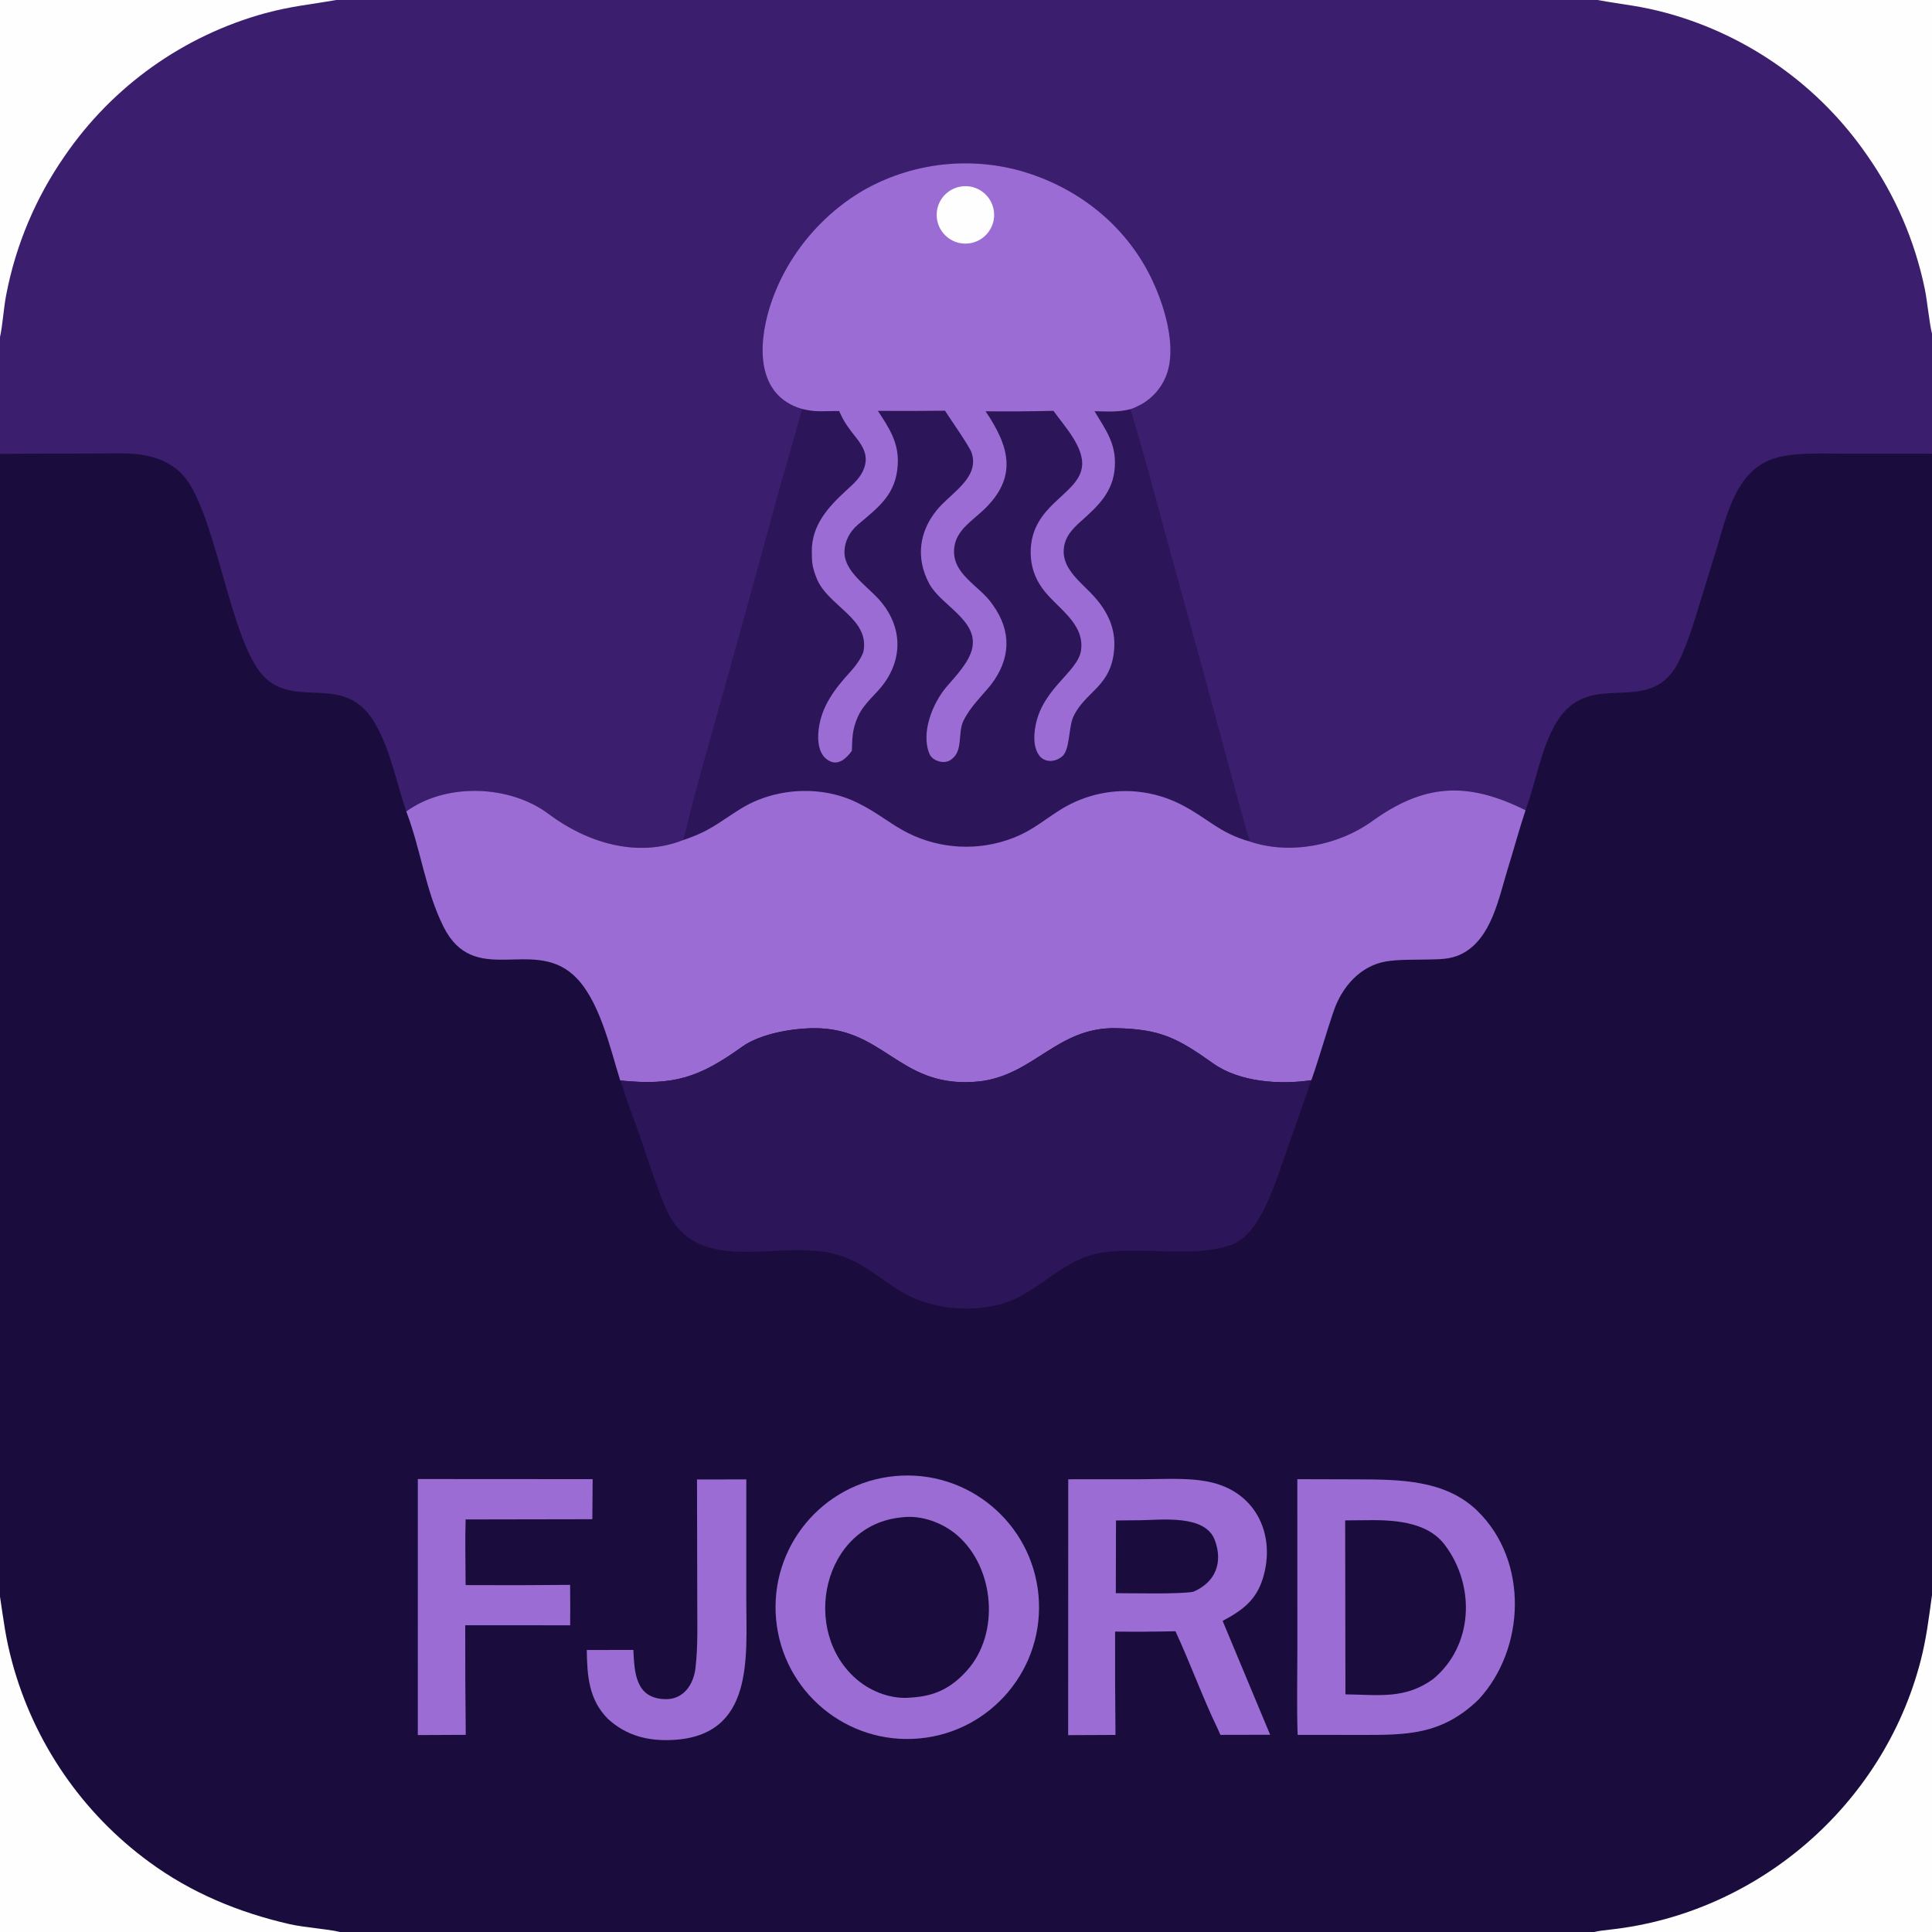
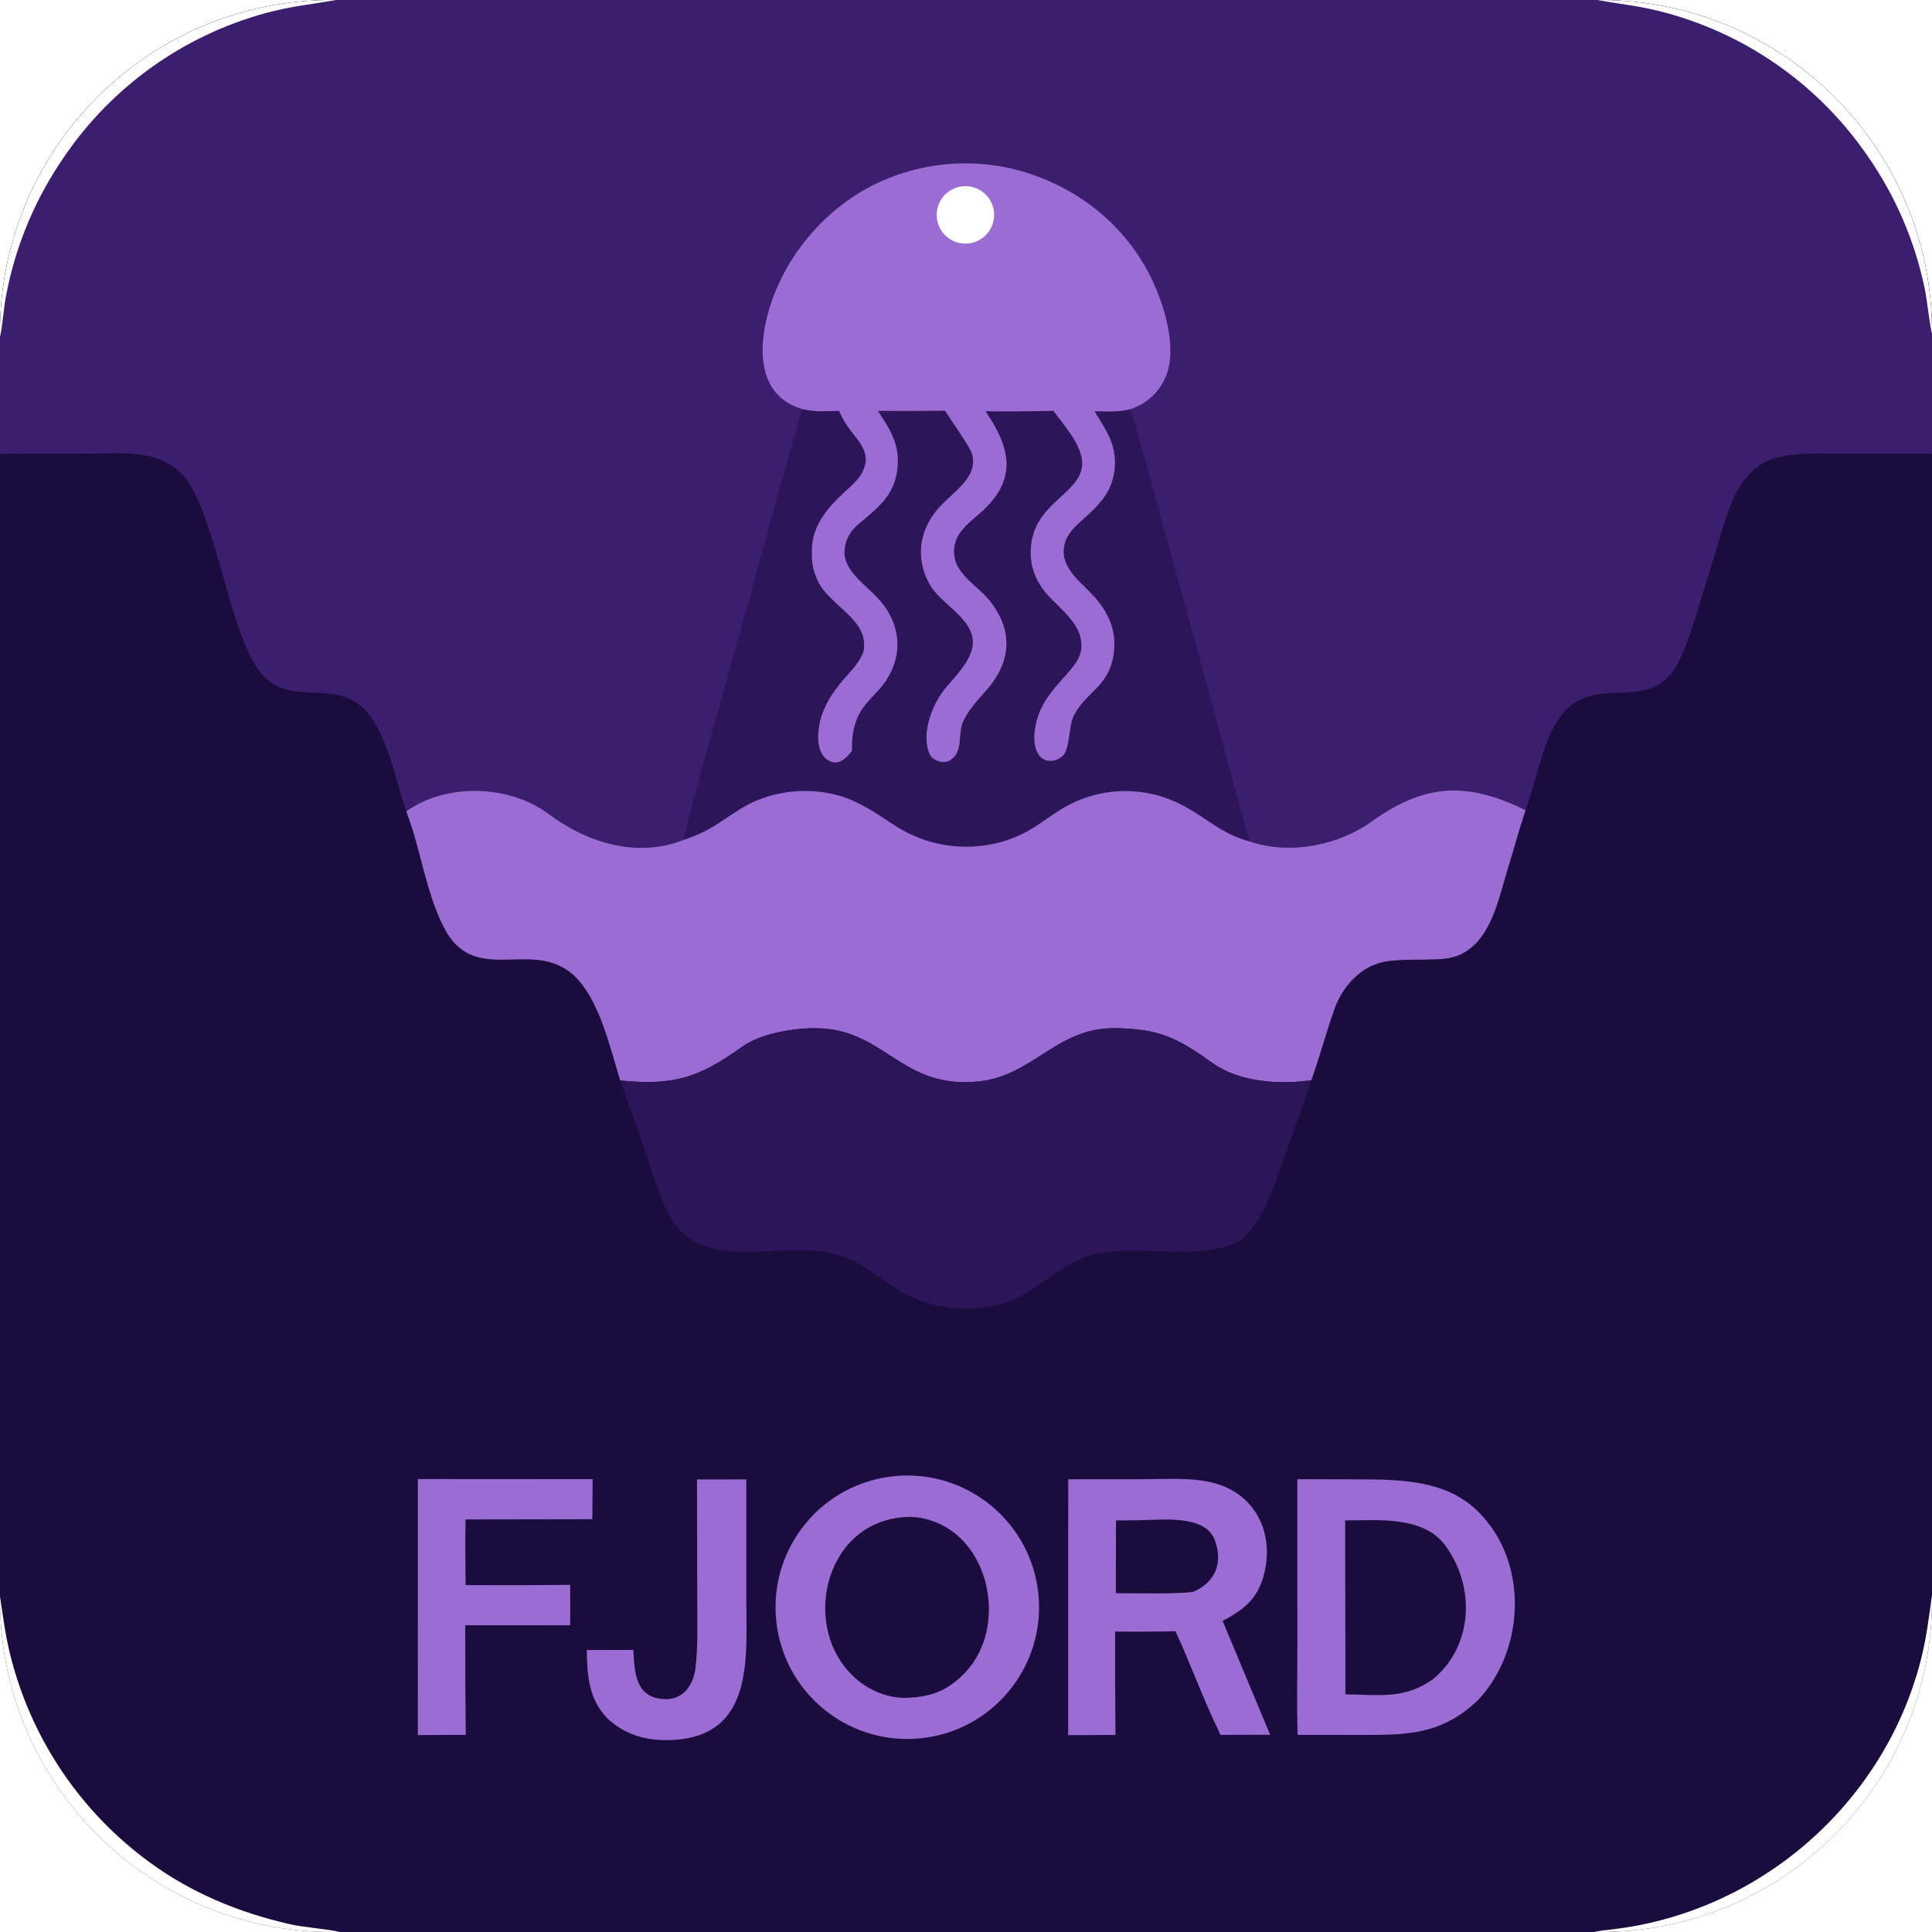
<svg xmlns="http://www.w3.org/2000/svg" width="1024" height="1024" viewBox="0 0 1024 1024">
-   <path fill="#1A0D3E" d="M0 0L178.155 0L846.74 0L1024 0L1024 176.785L1024 240.476L1024 845.436L1024 1024L844.908 1024L180.124 1024L0 1024L0 846.279L0 240.564L0 178.626L0 0Z" />
-   <path fill="#3B1F6E" d="M0 0L178.155 0L846.74 0L1024 0L1024 176.785L1024 240.476L978.24 240.465C966.69 240.47 949.709 239.478 938.955 243.436C920.094 250.378 915.139 273.22 909.957 290.367L898.694 326.997C896.335 334.64 891.726 348.343 887.426 354.728C871.069 379.018 841.916 354.291 824.719 383.235C816.847 396.484 813.912 415.011 808.579 429.435C777.733 414.15 755.055 415.219 727.127 435.347C709.421 448.107 683.599 453.227 662.419 446.02C646.466 441.629 640.178 433.715 626.238 426.539C605.579 415.904 581.153 417.039 561.569 429.471C551.147 436.088 546.046 441.194 533.474 445.387C514.955 451.43 494.744 449.359 477.836 439.687C470.111 435.207 464.067 430.307 455.889 426.219C436.519 415.882 410.824 417.194 392.256 428.865C379.968 436.59 376.224 440.516 362.044 445.274C337.411 454.942 310.767 446.433 290.764 431.416C270.261 416.022 236.583 414.691 215.322 430.088C210.165 414.76 206.868 397.186 198.635 383.153C181.57 354.064 153.136 379.223 136.35 354.176C120.429 330.42 113.09 267.599 95.981 250.776C91.251 246.126 85.122 243.164 78.695 241.699C69.53 239.609 59.099 240.418 49.742 240.385C33.161 240.359 16.58 240.418 0 240.564L0 178.626L0 0Z" />
-   <path fill="#2C1558" d="M425.085 216.744C400.687 209.65 401.875 182.911 407.791 163.448C415.982 136.504 435.465 112.943 459.966 99.57C485.094 86.107 514.481 82.971 541.885 90.827C569.561 99.006 593.347 116.814 607.552 142.313C615.522 156.619 623.765 180.534 618.877 196.851C616.568 204.519 611.286 210.945 604.208 214.692C602.585 215.539 600.895 216.309 599.154 216.874C605.852 238.644 611.577 260.549 617.56 282.521L638.497 358.587L654.039 416.158L659.761 436.905C660.467 439.429 661.969 443.776 662.419 446.02C646.466 441.629 640.178 433.715 626.238 426.539C605.579 415.904 581.153 417.039 561.569 429.471C551.147 436.088 546.046 441.194 533.474 445.387C514.955 451.43 494.744 449.359 477.836 439.687C470.111 435.207 464.067 430.307 455.889 426.219C436.519 415.882 410.824 417.194 392.256 428.865C379.968 436.59 376.224 440.516 362.044 445.274C362.768 443.646 365.922 430.127 366.605 427.501C370.036 414.519 373.579 401.567 377.236 388.646C388.74 347.936 400.022 307.163 411.083 266.33C415.593 249.954 420.787 233.013 425.085 216.744Z" />
-   <path fill="#9B6DD4" d="M425.085 216.744C400.687 209.65 401.875 182.911 407.791 163.448C415.982 136.504 435.465 112.943 459.966 99.57C485.094 86.107 514.481 82.971 541.885 90.827C569.561 99.006 593.347 116.814 607.552 142.313C615.522 156.619 623.765 180.534 618.877 196.851C616.568 204.519 611.286 210.945 604.208 214.692C602.585 215.539 600.895 216.309 599.154 216.874C592.49 218.569 586.979 218.067 580.128 217.949C586.126 228.007 591.612 235.061 590.884 247.359C590.11 260.441 582.441 267.818 573.197 276.037C568.229 280.455 564.024 284.806 563.774 291.887C563.408 302.28 574.01 309.441 580.205 316.488C587.218 324.466 591.355 333.245 590.539 344.037C589.021 364.099 575.341 366.273 568.971 379.705C566.252 385.438 567.224 397.516 562.862 401.013C560.799 402.667 558.106 403.642 555.451 403.201C553.524 402.881 551.84 401.901 550.704 400.301C548.316 396.939 547.979 392.422 548.327 388.441C550.338 365.456 571.43 356.874 573.004 344.445C574.838 329.958 559.785 322.051 552.452 311.826C548.453 306.25 546.37 300.161 546.284 293.28C545.961 267.433 571.361 262.672 573.456 247.558C574.892 237.199 564.035 225.702 558.344 217.75C546.362 218.041 534.376 218.121 522.391 217.991C534.865 236.517 539.799 252.844 521.188 270.397C515.188 276.057 507.037 281.025 505.84 289.804C503.842 304.466 519.38 310.188 526.248 320.653C536.333 334.708 535.654 349.33 525.196 362.973C520.014 369.343 514.407 374.449 510.69 381.939C507.444 388.479 510.686 397.992 504.234 402.48C501.045 405.276 494.394 403.589 492.702 399.695C487.861 388.56 494.383 372.466 501.794 363.909C506.976 357.926 513.772 350.746 515.305 343.546C518.477 328.644 498.569 320.757 492.493 309.312C485.297 295.879 487.116 281.844 496.593 270.267C502.344 263.243 513.556 256.402 515.437 247.508C515.974 244.994 515.813 242.381 514.97 239.952C513.731 236.387 503.716 222.17 500.867 217.689C489.01 217.823 477.152 217.849 465.294 217.768C471.395 227.02 476.399 234.629 475.84 245.966C475.055 261.87 465.996 268.553 454.788 277.999C450.61 281.52 447.764 286.533 447.569 292.215C447.239 301.824 457.479 309.156 464.29 316.034C477.385 329.258 479.62 346.848 468.609 362.157C464.361 368.065 457.882 372.64 454.665 379.929C451.764 386.503 451.705 390.866 451.504 397.918C449.141 401.309 445.021 405.558 440.368 403.672C433.739 400.986 433.163 392.745 433.904 386.593C435.399 374.177 442.656 364.841 450.821 355.934C453.242 353.277 456.42 349.056 457.607 345.534C461.255 327.815 438.8 321.304 432.899 306.655C430.419 300.499 430.32 298.124 430.276 292.302C430.17 278.326 438.959 268.744 448.666 259.832C452.438 256.369 456.218 253.136 458.039 248.034C461.401 238.615 453.786 232.801 449.054 225.726C447.006 222.664 446.29 221.196 444.758 217.862C436.77 217.747 432.955 218.678 425.085 216.744Z" />
-   <path fill="#FFFEFE" d="M509.661 98.806C517.987 97.689 525.645 103.527 526.773 111.852C527.9 120.178 522.071 127.843 513.747 128.98C505.409 130.12 497.728 124.278 496.598 115.939C495.469 107.599 501.32 99.925 509.661 98.806Z" />
-   <path fill="#FFFEFE" d="M0 0L178.155 0C164.184 2.47 154.614 3.211 140.577 6.995C97.293 18.854 59.62 45.686 34.264 82.716C18.961 104.715 8.43 129.671 3.346 155.982C1.87 163.345 1.457 172.178 0 178.626L0 0Z" />
-   <path fill="#FFFEFE" d="M846.74 0L1024 0L1024 176.785C1022.58 171.413 1021.57 159.861 1020.15 152.984C1014.88 127.578 1004.48 103.516 989.588 82.268C964.317 45.614 926.972 19.005 884.076 7.087C868.837 2.923 861.299 2.664 846.74 0Z" />
-   <path fill="#9B6DD4" d="M662.419 446.02C683.599 453.227 709.421 448.107 727.127 435.347C755.055 415.219 777.733 414.15 808.579 429.435C805.156 439.633 802.423 449.965 799.197 460.321C794.362 475.844 790.627 497.562 774.699 505.599C768.665 508.643 762.784 508.393 756.369 508.566C749.514 508.751 741.162 508.466 734.546 509.598C721.04 511.91 711.325 523.022 707.001 535.554C702.802 547.723 699.361 560.285 695.046 572.52C678.385 575.032 656.992 573.573 643.033 563.659C624.173 550.263 615.163 545.443 591.536 544.959C560.279 544.318 547.934 570.021 518.87 573.192C517.654 573.324 516.435 573.421 515.215 573.485C476.364 575.538 468.269 544.882 431.627 544.971C419.879 545 402.948 547.91 393.358 554.791C370.503 571.19 357.134 575.552 328.725 572.678C323.172 554.759 317.483 528.862 303.715 516.607C281.699 497.012 251.175 523.501 235 491.052C225.497 471.99 222.998 450.205 215.54 430.648L215.322 430.088C236.583 414.691 270.261 416.022 290.764 431.416C310.767 446.433 337.411 454.942 362.044 445.274C376.224 440.516 379.968 436.59 392.256 428.865C410.824 417.194 436.519 415.882 455.889 426.219C464.067 430.307 470.111 435.207 477.836 439.687C494.744 449.359 514.955 451.43 533.474 445.387C546.046 441.194 551.147 436.088 561.569 429.471C581.153 417.039 605.579 415.904 626.238 426.539C640.178 433.715 646.466 441.629 662.419 446.02Z" />
-   <path fill="#2C1558" d="M328.725 572.678C357.134 575.552 370.503 571.19 393.358 554.791C402.948 547.91 419.879 545 431.627 544.971C468.269 544.882 476.364 575.538 515.215 573.485C516.435 573.421 517.654 573.324 518.87 573.192C547.934 570.021 560.279 544.318 591.536 544.959C615.163 545.443 624.173 550.263 643.033 563.659C656.992 573.573 678.385 575.032 695.046 572.52C690.181 586.67 685.239 600.792 680.22 614.888C675.376 628.404 667.637 654.327 652.871 659.689C631.567 667.148 605.684 660.324 583.391 664.054C560.993 667.802 548.659 688.321 526.069 692.211C513.471 694.706 500.416 693.768 488.216 689.541C471.084 683.604 461.735 670.124 443.745 664.969C412.557 656.031 368.664 678.38 352.417 639.355C345.358 622.399 340.929 605.652 334.227 588.649C332.213 583.52 330.789 577.755 328.725 572.678Z" />
-   <path fill="#FFFEFE" d="M0 846.279C2.096 859.861 2.838 867.676 6.532 881.329C18.063 923.754 43.673 960.999 79.16 986.951C101.388 1003.26 126.43 1013.61 153.309 1019.8C161.269 1021.63 174.006 1022.42 180.124 1024L0 1024L0 846.279Z" />
-   <path fill="#FFFEFE" d="M1024 845.436L1024 1024L844.908 1024C847.193 1023.42 850.803 1023.01 853.204 1022.75C931.54 1014.21 998.081 956.836 1017.91 880.506C1021.02 868.558 1022.31 857.624 1024 845.436Z" />
-   <path fill="#9B6DD4" d="M474.434 782.344C512.854 778.781 546.881 807.053 550.417 845.475C553.952 883.897 525.655 917.904 487.23 921.412C448.845 924.916 414.88 896.654 411.348 858.271C407.817 819.888 436.054 785.903 474.434 782.344Z" />
-   <path fill="#1A0D3E" d="M478.273 804.199C488.388 802.924 499.68 807.076 507.38 813.742C527.168 830.871 530.155 865.834 512.476 885.464C504.17 894.687 495.567 898.965 483.124 899.723C472.95 900.818 462.252 896.927 454.511 890.469C423.792 864.844 435.949 807.869 478.273 804.199Z" />
-   <path fill="#9B6DD4" d="M687.607 783.996L719.098 784.082C741.66 784.174 766.12 784.183 783.191 800.928C810.38 827.597 808.423 874.091 783.651 900.815C764.052 919.757 745.39 919.604 720.458 919.547L687.783 919.519C687.256 904.862 687.641 887.462 687.634 872.647L687.607 783.996Z" />
-   <path fill="#1A0D3E" d="M722.952 805.745C737.632 805.487 756.154 806.031 765.791 818.841C782.169 840.614 780.885 872.328 759.584 889.936C744.639 900.725 731.045 898.273 713.106 898.043L712.964 805.84L722.952 805.745Z" />
-   <path fill="#9B6DD4" d="M566.196 784.045L605.9 784.014C617.841 784.006 631.431 782.96 643.027 785.93C666.154 791.853 676.056 813.913 669.487 836.1C665.949 848.049 658.645 853.448 648.013 859.111L673.203 919.459L646.845 919.517L645.206 915.86C637.333 899.511 630.803 881.364 623.013 864.595C612.352 864.828 601.688 864.889 591.024 864.778C590.971 883.035 591.04 901.292 591.231 919.548L566.144 919.661L566.196 784.045Z" />
-   <path fill="#1A0D3E" d="M604.145 805.75C615.662 805.633 638.729 802.602 643.85 816.231C648.307 828.093 644.334 838.604 632.465 843.66C625.482 845.017 599.854 844.425 591.404 844.416L591.5 805.873L604.145 805.75Z" />
-   <path fill="#9B6DD4" d="M221.461 783.922L314.115 783.979L313.946 805.217L246.791 805.335C246.425 816.183 246.766 829.128 246.783 840.128C265.246 840.238 283.71 840.201 302.173 840.016L302.234 852.221L302.195 861.435L246.586 861.414C246.539 880.779 246.631 900.143 246.863 919.507L221.45 919.619L221.461 783.922Z" />
-   <path fill="#9B6DD4" d="M369.431 784.134L395.555 784.119L395.545 847.292C395.551 878.275 399.928 919.848 356.781 922.197C343.672 922.91 332.119 920.077 322.261 911.088C311.988 900.777 311.212 888.184 311.003 874.514L335.695 874.506C336.295 886.311 336.677 900.309 352.728 900.594C362.265 900.763 367.558 892.916 368.605 884.188C369.986 872.675 369.553 860.678 369.562 849.011L369.431 784.134Z" />
+   <defs>
+     <clipPath id="c">
+       <rect width="1024" height="1024" rx="176" ry="176" />
+     </clipPath>
+   </defs>
+   <g clip-path="url(#c)">
+     <path fill="#1A0D3E" d="M0 0L178.155 0L846.74 0L1024 0L1024 176.785L1024 240.476L1024 845.436L1024 1024L844.908 1024L180.124 1024L0 1024L0 846.279L0 240.564L0 178.626L0 0Z" />
+     <path fill="#3B1F6E" d="M0 0L178.155 0L846.74 0L1024 0L1024 176.785L1024 240.476L978.24 240.465C966.69 240.47 949.709 239.478 938.955 243.436C920.094 250.378 915.139 273.22 909.957 290.367L898.694 326.997C896.335 334.64 891.726 348.343 887.426 354.728C871.069 379.018 841.916 354.291 824.719 383.235C816.847 396.484 813.912 415.011 808.579 429.435C777.733 414.15 755.055 415.219 727.127 435.347C709.421 448.107 683.599 453.227 662.419 446.02C646.466 441.629 640.178 433.715 626.238 426.539C605.579 415.904 581.153 417.039 561.569 429.471C551.147 436.088 546.046 441.194 533.474 445.387C514.955 451.43 494.744 449.359 477.836 439.687C470.111 435.207 464.067 430.307 455.889 426.219C436.519 415.882 410.824 417.194 392.256 428.865C379.968 436.59 376.224 440.516 362.044 445.274C337.411 454.942 310.767 446.433 290.764 431.416C270.261 416.022 236.583 414.691 215.322 430.088C210.165 414.76 206.868 397.186 198.635 383.153C181.57 354.064 153.136 379.223 136.35 354.176C120.429 330.42 113.09 267.599 95.981 250.776C91.251 246.126 85.122 243.164 78.695 241.699C69.53 239.609 59.099 240.418 49.742 240.385C33.161 240.359 16.58 240.418 0 240.564L0 178.626L0 0Z" />
+     <path fill="#2C1558" d="M425.085 216.744C400.687 209.65 401.875 182.911 407.791 163.448C415.982 136.504 435.465 112.943 459.966 99.57C485.094 86.107 514.481 82.971 541.885 90.827C569.561 99.006 593.347 116.814 607.552 142.313C615.522 156.619 623.765 180.534 618.877 196.851C616.568 204.519 611.286 210.945 604.208 214.692C602.585 215.539 600.895 216.309 599.154 216.874C605.852 238.644 611.577 260.549 617.56 282.521L638.497 358.587L654.039 416.158L659.761 436.905C660.467 439.429 661.969 443.776 662.419 446.02C646.466 441.629 640.178 433.715 626.238 426.539C605.579 415.904 581.153 417.039 561.569 429.471C551.147 436.088 546.046 441.194 533.474 445.387C514.955 451.43 494.744 449.359 477.836 439.687C470.111 435.207 464.067 430.307 455.889 426.219C436.519 415.882 410.824 417.194 392.256 428.865C379.968 436.59 376.224 440.516 362.044 445.274C362.768 443.646 365.922 430.127 366.605 427.501C370.036 414.519 373.579 401.567 377.236 388.646C388.74 347.936 400.022 307.163 411.083 266.33C415.593 249.954 420.787 233.013 425.085 216.744Z" />
+     <path fill="#9B6DD4" d="M425.085 216.744C400.687 209.65 401.875 182.911 407.791 163.448C415.982 136.504 435.465 112.943 459.966 99.57C485.094 86.107 514.481 82.971 541.885 90.827C569.561 99.006 593.347 116.814 607.552 142.313C615.522 156.619 623.765 180.534 618.877 196.851C616.568 204.519 611.286 210.945 604.208 214.692C602.585 215.539 600.895 216.309 599.154 216.874C592.49 218.569 586.979 218.067 580.128 217.949C586.126 228.007 591.612 235.061 590.884 247.359C590.11 260.441 582.441 267.818 573.197 276.037C568.229 280.455 564.024 284.806 563.774 291.887C563.408 302.28 574.01 309.441 580.205 316.488C587.218 324.466 591.355 333.245 590.539 344.037C589.021 364.099 575.341 366.273 568.971 379.705C566.252 385.438 567.224 397.516 562.862 401.013C560.799 402.667 558.106 403.642 555.451 403.201C553.524 402.881 551.84 401.901 550.704 400.301C548.316 396.939 547.979 392.422 548.327 388.441C550.338 365.456 571.43 356.874 573.004 344.445C574.838 329.958 559.785 322.051 552.452 311.826C548.453 306.25 546.37 300.161 546.284 293.28C545.961 267.433 571.361 262.672 573.456 247.558C574.892 237.199 564.035 225.702 558.344 217.75C546.362 218.041 534.376 218.121 522.391 217.991C534.865 236.517 539.799 252.844 521.188 270.397C515.188 276.057 507.037 281.025 505.84 289.804C503.842 304.466 519.38 310.188 526.248 320.653C536.333 334.708 535.654 349.33 525.196 362.973C520.014 369.343 514.407 374.449 510.69 381.939C507.444 388.479 510.686 397.992 504.234 402.48C501.045 405.276 494.394 403.589 492.702 399.695C487.861 388.56 494.383 372.466 501.794 363.909C506.976 357.926 513.772 350.746 515.305 343.546C518.477 328.644 498.569 320.757 492.493 309.312C485.297 295.879 487.116 281.844 496.593 270.267C502.344 263.243 513.556 256.402 515.437 247.508C515.974 244.994 515.813 242.381 514.97 239.952C513.731 236.387 503.716 222.17 500.867 217.689C489.01 217.823 477.152 217.849 465.294 217.768C471.395 227.02 476.399 234.629 475.84 245.966C475.055 261.87 465.996 268.553 454.788 277.999C450.61 281.52 447.764 286.533 447.569 292.215C447.239 301.824 457.479 309.156 464.29 316.034C477.385 329.258 479.62 346.848 468.609 362.157C464.361 368.065 457.882 372.64 454.665 379.929C451.764 386.503 451.705 390.866 451.504 397.918C449.141 401.309 445.021 405.558 440.368 403.672C433.739 400.986 433.163 392.745 433.904 386.593C435.399 374.177 442.656 364.841 450.821 355.934C453.242 353.277 456.42 349.056 457.607 345.534C461.255 327.815 438.8 321.304 432.899 306.655C430.419 300.499 430.32 298.124 430.276 292.302C430.17 278.326 438.959 268.744 448.666 259.832C452.438 256.369 456.218 253.136 458.039 248.034C461.401 238.615 453.786 232.801 449.054 225.726C447.006 222.664 446.29 221.196 444.758 217.862C436.77 217.747 432.955 218.678 425.085 216.744Z" />
+     <path fill="#FFFEFE" d="M509.661 98.806C517.987 97.689 525.645 103.527 526.773 111.852C527.9 120.178 522.071 127.843 513.747 128.98C505.409 130.12 497.728 124.278 496.598 115.939C495.469 107.599 501.32 99.925 509.661 98.806Z" />
+     <path fill="#FFFEFE" d="M0 0L178.155 0C164.184 2.47 154.614 3.211 140.577 6.995C97.293 18.854 59.62 45.686 34.264 82.716C18.961 104.715 8.43 129.671 3.346 155.982C1.87 163.345 1.457 172.178 0 178.626L0 0Z" />
+     <path fill="#FFFEFE" d="M846.74 0L1024 0L1024 176.785C1022.58 171.413 1021.57 159.861 1020.15 152.984C1014.88 127.578 1004.48 103.516 989.588 82.268C964.317 45.614 926.972 19.005 884.076 7.087C868.837 2.923 861.299 2.664 846.74 0Z" />
+     <path fill="#9B6DD4" d="M662.419 446.02C683.599 453.227 709.421 448.107 727.127 435.347C755.055 415.219 777.733 414.15 808.579 429.435C805.156 439.633 802.423 449.965 799.197 460.321C794.362 475.844 790.627 497.562 774.699 505.599C768.665 508.643 762.784 508.393 756.369 508.566C749.514 508.751 741.162 508.466 734.546 509.598C721.04 511.91 711.325 523.022 707.001 535.554C702.802 547.723 699.361 560.285 695.046 572.52C678.385 575.032 656.992 573.573 643.033 563.659C624.173 550.263 615.163 545.443 591.536 544.959C560.279 544.318 547.934 570.021 518.87 573.192C517.654 573.324 516.435 573.421 515.215 573.485C476.364 575.538 468.269 544.882 431.627 544.971C419.879 545 402.948 547.91 393.358 554.791C370.503 571.19 357.134 575.552 328.725 572.678C323.172 554.759 317.483 528.862 303.715 516.607C281.699 497.012 251.175 523.501 235 491.052C225.497 471.99 222.998 450.205 215.54 430.648L215.322 430.088C236.583 414.691 270.261 416.022 290.764 431.416C310.767 446.433 337.411 454.942 362.044 445.274C376.224 440.516 379.968 436.59 392.256 428.865C410.824 417.194 436.519 415.882 455.889 426.219C464.067 430.307 470.111 435.207 477.836 439.687C494.744 449.359 514.955 451.43 533.474 445.387C546.046 441.194 551.147 436.088 561.569 429.471C581.153 417.039 605.579 415.904 626.238 426.539C640.178 433.715 646.466 441.629 662.419 446.02Z" />
+     <path fill="#2C1558" d="M328.725 572.678C357.134 575.552 370.503 571.19 393.358 554.791C402.948 547.91 419.879 545 431.627 544.971C468.269 544.882 476.364 575.538 515.215 573.485C516.435 573.421 517.654 573.324 518.87 573.192C547.934 570.021 560.279 544.318 591.536 544.959C615.163 545.443 624.173 550.263 643.033 563.659C656.992 573.573 678.385 575.032 695.046 572.52C690.181 586.67 685.239 600.792 680.22 614.888C675.376 628.404 667.637 654.327 652.871 659.689C631.567 667.148 605.684 660.324 583.391 664.054C560.993 667.802 548.659 688.321 526.069 692.211C513.471 694.706 500.416 693.768 488.216 689.541C471.084 683.604 461.735 670.124 443.745 664.969C412.557 656.031 368.664 678.38 352.417 639.355C345.358 622.399 340.929 605.652 334.227 588.649C332.213 583.52 330.789 577.755 328.725 572.678Z" />
+     <path fill="#FFFEFE" d="M0 846.279C2.096 859.861 2.838 867.676 6.532 881.329C18.063 923.754 43.673 960.999 79.16 986.951C101.388 1003.26 126.43 1013.61 153.309 1019.8C161.269 1021.63 174.006 1022.42 180.124 1024L0 1024L0 846.279Z" />
+     <path fill="#FFFEFE" d="M1024 845.436L1024 1024L844.908 1024C847.193 1023.42 850.803 1023.01 853.204 1022.75C931.54 1014.21 998.081 956.836 1017.91 880.506C1021.02 868.558 1022.31 857.624 1024 845.436Z" />
+     <path fill="#9B6DD4" d="M474.434 782.344C512.854 778.781 546.881 807.053 550.417 845.475C553.952 883.897 525.655 917.904 487.23 921.412C448.845 924.916 414.88 896.654 411.348 858.271C407.817 819.888 436.054 785.903 474.434 782.344Z" />
+     <path fill="#1A0D3E" d="M478.273 804.199C488.388 802.924 499.68 807.076 507.38 813.742C527.168 830.871 530.155 865.834 512.476 885.464C504.17 894.687 495.567 898.965 483.124 899.723C472.95 900.818 462.252 896.927 454.511 890.469C423.792 864.844 435.949 807.869 478.273 804.199Z" />
+     <path fill="#9B6DD4" d="M687.607 783.996L719.098 784.082C741.66 784.174 766.12 784.183 783.191 800.928C810.38 827.597 808.423 874.091 783.651 900.815C764.052 919.757 745.39 919.604 720.458 919.547L687.783 919.519C687.256 904.862 687.641 887.462 687.634 872.647L687.607 783.996Z" />
+     <path fill="#1A0D3E" d="M722.952 805.745C737.632 805.487 756.154 806.031 765.791 818.841C782.169 840.614 780.885 872.328 759.584 889.936C744.639 900.725 731.045 898.273 713.106 898.043L712.964 805.84L722.952 805.745Z" />
+     <path fill="#9B6DD4" d="M566.196 784.045L605.9 784.014C617.841 784.006 631.431 782.96 643.027 785.93C666.154 791.853 676.056 813.913 669.487 836.1C665.949 848.049 658.645 853.448 648.013 859.111L673.203 919.459L646.845 919.517L645.206 915.86C637.333 899.511 630.803 881.364 623.013 864.595C612.352 864.828 601.688 864.889 591.024 864.778C590.971 883.035 591.04 901.292 591.231 919.548L566.144 919.661L566.196 784.045Z" />
+     <path fill="#1A0D3E" d="M604.145 805.75C615.662 805.633 638.729 802.602 643.85 816.231C648.307 828.093 644.334 838.604 632.465 843.66C625.482 845.017 599.854 844.425 591.404 844.416L591.5 805.873L604.145 805.75Z" />
+     <path fill="#9B6DD4" d="M221.461 783.922L314.115 783.979L313.946 805.217L246.791 805.335C246.425 816.183 246.766 829.128 246.783 840.128C265.246 840.238 283.71 840.201 302.173 840.016L302.234 852.221L302.195 861.435L246.586 861.414C246.539 880.779 246.631 900.143 246.863 919.507L221.45 919.619L221.461 783.922Z" />
+     <path fill="#9B6DD4" d="M369.431 784.134L395.555 784.119L395.545 847.292C395.551 878.275 399.928 919.848 356.781 922.197C343.672 922.91 332.119 920.077 322.261 911.088C311.988 900.777 311.212 888.184 311.003 874.514L335.695 874.506C336.295 886.311 336.677 900.309 352.728 900.594C362.265 900.763 367.558 892.916 368.605 884.188C369.986 872.675 369.553 860.678 369.562 849.011L369.431 784.134Z" />
+   </g>
</svg>
